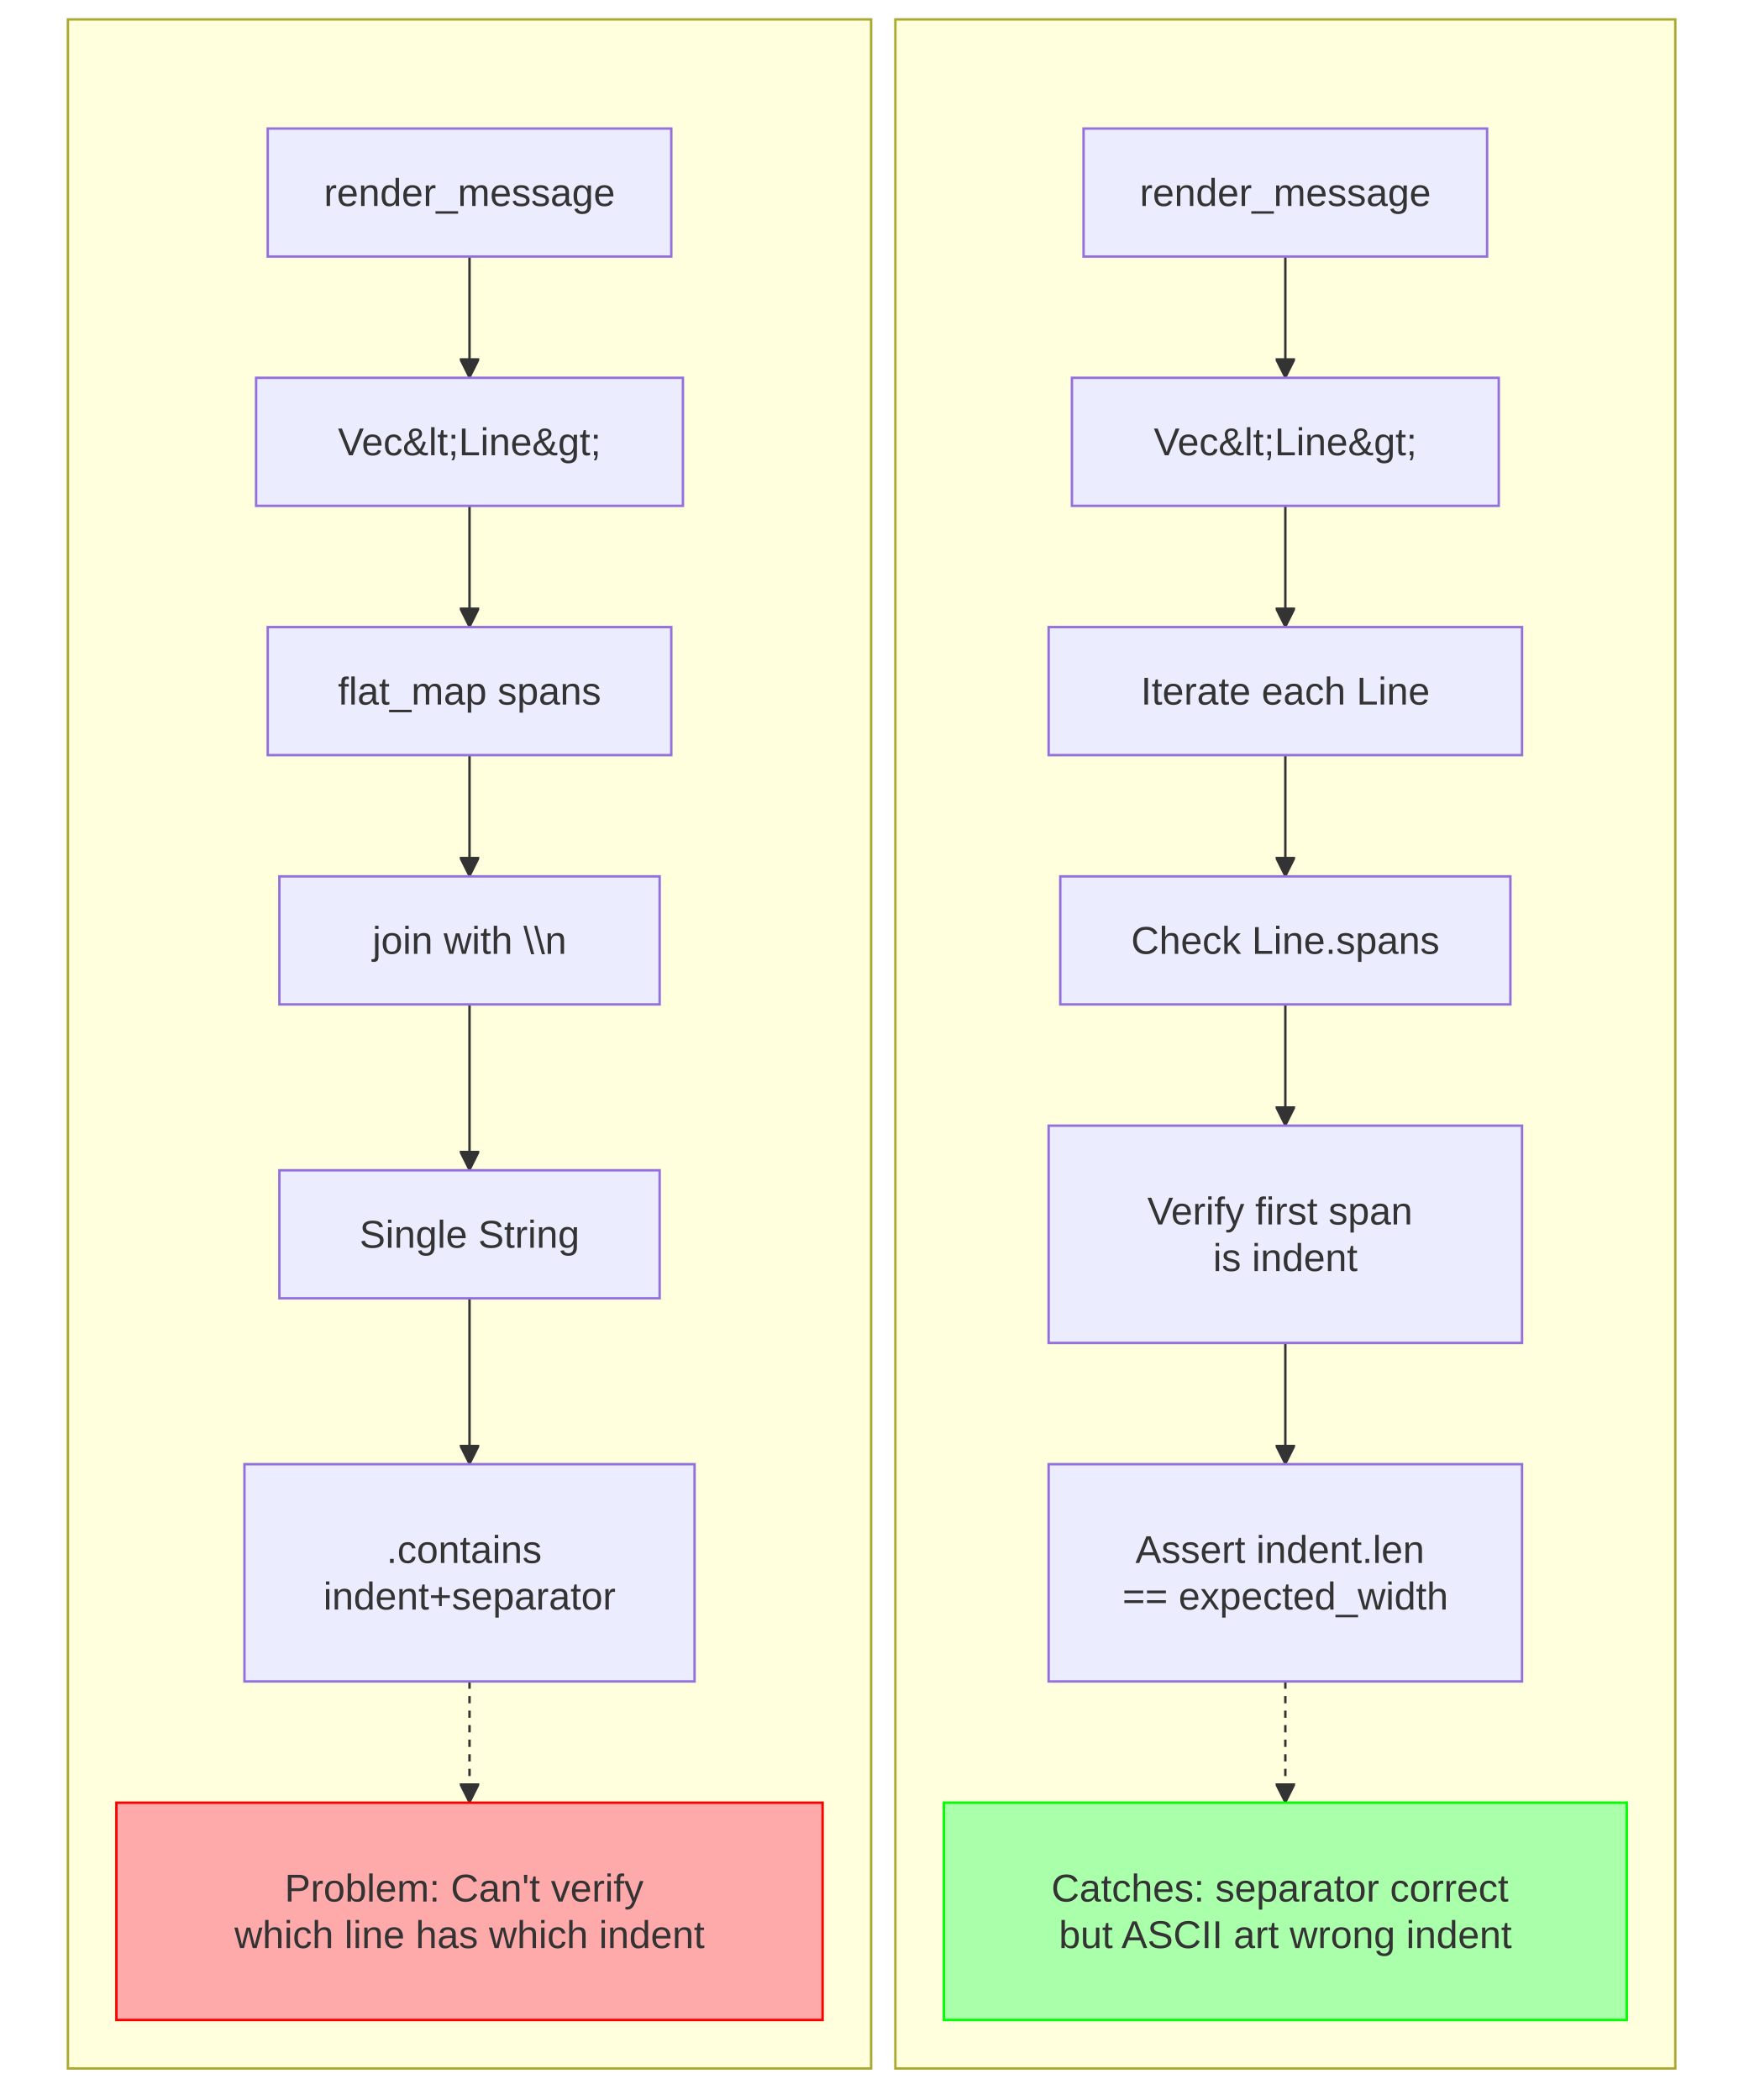
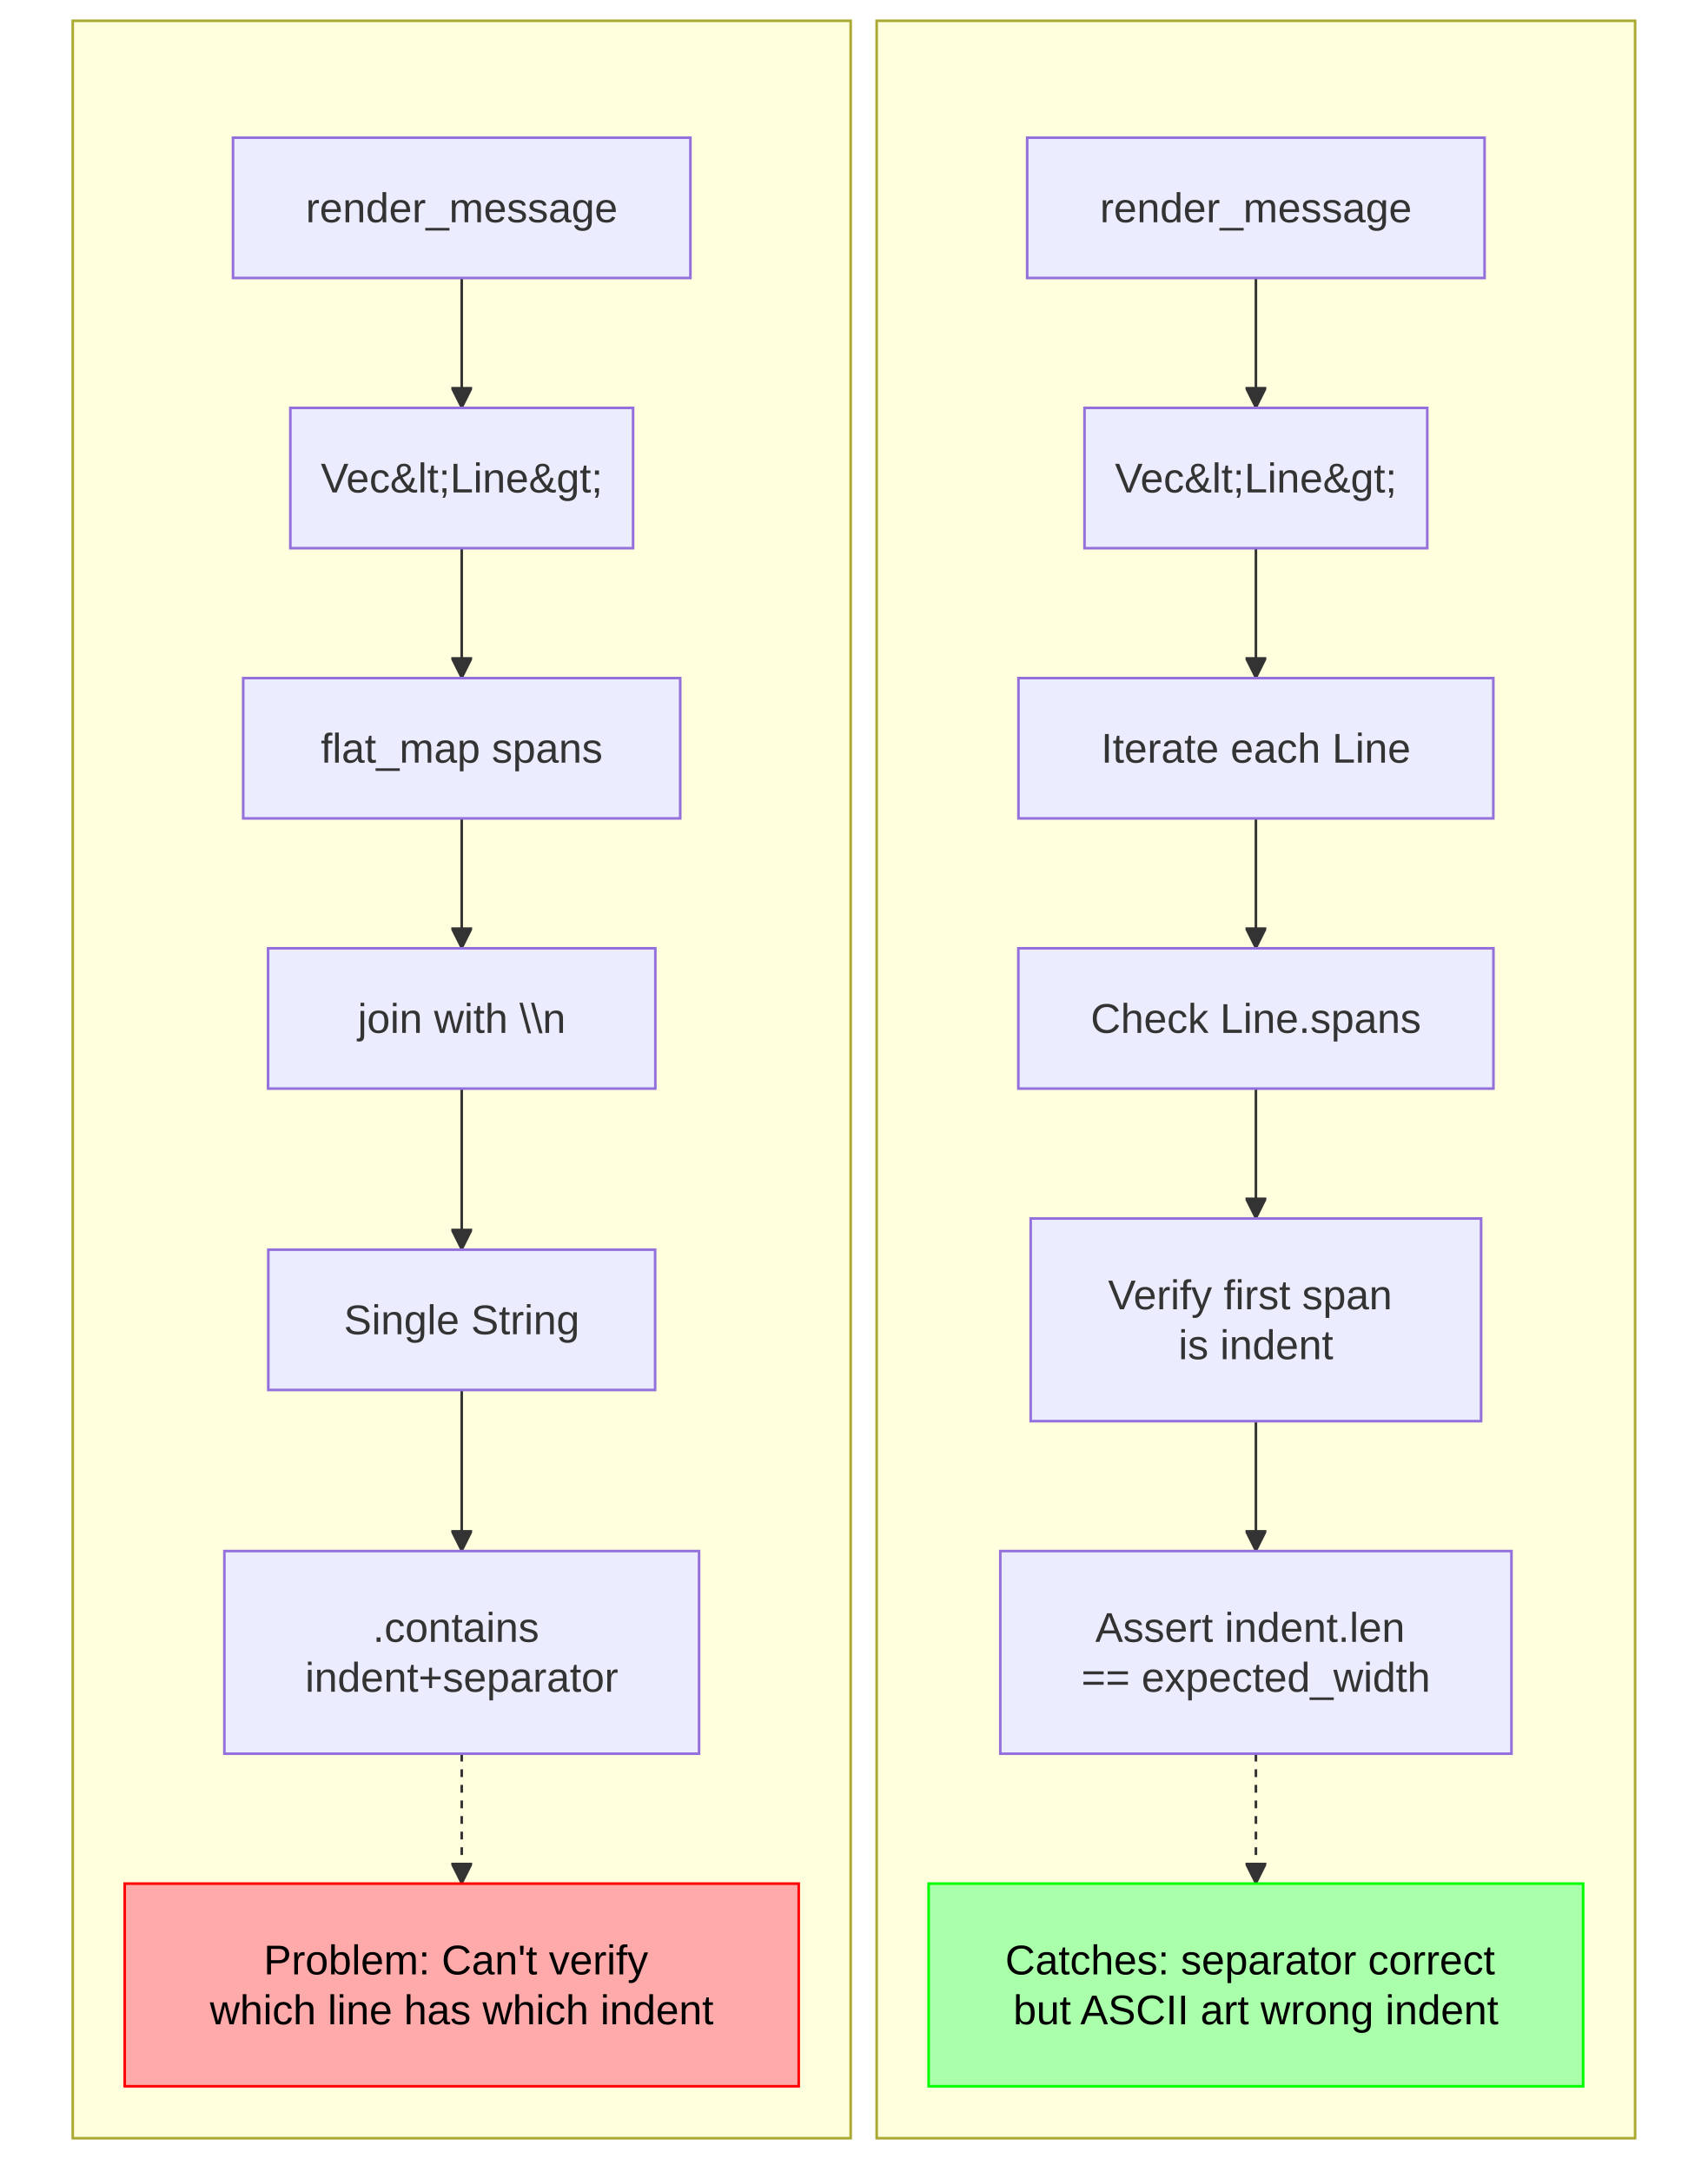
- <svg xmlns="http://www.w3.org/2000/svg" width="718.8" height="866" viewBox="-8 -28 718.8 866" class="mermaid">
+ <svg xmlns="http://www.w3.org/2000/svg" width="657.375" height="836" viewBox="-8 -28 657.375 836" class="mermaid">
  <style>

.mermaid {
  font-family: trebuchet ms, verdana, arial, sans-serif;
  font-size: 16px;
}

.node rect,
.node polygon,
.node circle,
.node ellipse,
.node path {
  fill: #ECECFF;
  stroke: #9370DB;
  stroke-width: 1px;
}

.node line {
  stroke: #9370DB;
  stroke-width: 1px;
}

.node .label {
  fill: #333333;
}

.node text {
  fill: #333333;
  font-family: trebuchet ms, verdana, arial, sans-serif;
  font-size: 16px;
}

.edge-path {
  fill: none;
  stroke: #333333;
  stroke-width: 1px;
}

.edge-label {
  fill: #333333;
  font-family: trebuchet ms, verdana, arial, sans-serif;
}

.edge-label-bg {
  fill: rgba(232, 232, 232, 0.8);
}

.subgraph {
  fill: #ffffde;
  stroke: #aaaa33;
  stroke-width: 1px;
}

.subgraph-title {
  fill: #333333;
  font-weight: bold;
}

.cluster rect {
  fill: #ffffde;
  stroke: #aaaa33;
  stroke-width: 1px;
  rx: 5px;
  ry: 5px;
}

.cluster-label {
  fill: #333333;
  font-family: trebuchet ms, verdana, arial, sans-serif;
  font-size: 16px;
  font-weight: bold;
}

marker path {
  fill: #333333;
  stroke: #333333;
}

  </style>
  <defs>
    <marker id="arrow_point" viewBox="0 0 10 10" refX="10" refY="5" markerWidth="8" markerHeight="8" orient="auto" markerUnits="userSpaceOnUse">
      <path d="M 0 0 L 10 5 L 0 10 z" />
    </marker>
    <marker id="arrow_point_start" viewBox="0 0 10 10" refX="4.5" refY="5" markerWidth="8" markerHeight="8" orient="auto" markerUnits="userSpaceOnUse">
      <path d="M 0 5 L 10 10 L 10 0 z" />
    </marker>
    <marker id="arrow_cross" viewBox="0 0 11 11" refX="12" refY="5.2" markerWidth="11" markerHeight="11" orient="auto" markerUnits="userSpaceOnUse">
-       <path d="M 1 1 L 10 10 M 10 1 L 1 10" stroke-width="2" fill="none" />
+       <path d="M 1 1 L 10 10 M 10 1 L 1 10" fill="none" stroke-width="2" />
    </marker>
    <marker id="arrow_cross_start" viewBox="0 0 11 11" refX="-1" refY="5.2" markerWidth="11" markerHeight="11" orient="auto" markerUnits="userSpaceOnUse">
-       <path d="M 1 1 L 10 10 M 10 1 L 1 10" stroke-width="2" fill="none" />
+       <path d="M 1 1 L 10 10 M 10 1 L 1 10" fill="none" stroke-width="2" />
    </marker>
    <marker id="arrow_circle" viewBox="0 0 10 10" refX="11" refY="5" markerWidth="11" markerHeight="11" orient="auto" markerUnits="userSpaceOnUse">
      <circle cx="5" cy="5" r="5" />
    </marker>
    <marker id="arrow_circle_start" viewBox="0 0 10 10" refX="-1" refY="5" markerWidth="11" markerHeight="11" orient="auto" markerUnits="userSpaceOnUse">
      <circle cx="5" cy="5" r="5" />
    </marker>
  </defs>
  <g class="root">
    <g class="clusters">
      <g class="subgraph" id="subgraph-">
-         <rect x="20" y="-20" width="331.2" height="845" class="cluster" />
-         <text x="185.6" y="-4" class="cluster-label" text-anchor="middle" />
+         <rect x="20" y="-20" width="299.438" height="815" class="cluster" />
+         <text x="169.719" y="-4" class="cluster-label" text-anchor="middle" />
      </g>
      <g class="subgraph" id="subgraph-">
-         <rect x="361.2" y="-20" width="321.6" height="845" class="cluster" />
-         <text x="522" y="-4" class="cluster-label" text-anchor="middle" />
+         <rect x="329.438" y="-20" width="291.938" height="815" class="cluster" />
+         <text x="475.406" y="-4" class="cluster-label" text-anchor="middle" />
      </g>
    </g>
    <g class="edgePaths">
      <g class="edge" id="edge-L-A1-B1-0">
-         <path d="M 185.60 77.80 C 185.60 86.13, 185.60 94.47, 185.60 102.80 C 185.60 111.13, 185.60 119.47, 185.60 127.80" class="edge-path" fill="none" stroke-width="1" marker-end="url(#arrow_point)" />
+         <path d="M 169.72 79.00 C 169.72 87.33, 169.72 95.67, 169.72 104.00 C 169.72 112.33, 169.72 120.67, 169.72 129.00" class="edge-path" marker-end="url(#arrow_point)" fill="none" stroke-width="1" />
      </g>
      <g class="edge" id="edge-L-B1-C1-0">
-         <path d="M 185.60 180.60 C 185.60 188.93, 185.60 197.27, 185.60 205.60 C 185.60 213.93, 185.60 222.27, 185.60 230.60" class="edge-path" stroke-width="1" fill="none" marker-end="url(#arrow_point)" />
+         <path d="M 169.72 183.00 C 169.72 191.33, 169.72 199.67, 169.72 208.00 C 169.72 216.33, 169.72 224.67, 169.72 233.00" class="edge-path" stroke-width="1" marker-end="url(#arrow_point)" fill="none" />
      </g>
      <g class="edge" id="edge-L-C1-D1-0">
-         <path d="M 185.60 283.40 C 185.60 291.73, 185.60 300.07, 185.60 308.40 C 185.60 316.73, 185.60 325.07, 185.60 333.40" class="edge-path" stroke-width="1" marker-end="url(#arrow_point)" fill="none" />
+         <path d="M 169.72 287.00 C 169.72 295.33, 169.72 303.67, 169.72 312.00 C 169.72 320.33, 169.72 328.67, 169.72 337.00" class="edge-path" stroke-width="1" fill="none" marker-end="url(#arrow_point)" />
      </g>
      <g class="edge" id="edge-L-D1-E1-0">
-         <path d="M 185.60 386.20 C 185.60 394.53, 185.60 402.87, 185.60 414.27 C 185.60 425.67, 185.60 440.13, 185.60 454.60" class="edge-path" marker-end="url(#arrow_point)" stroke-width="1" fill="none" />
+         <path d="M 169.72 391.00 C 169.72 399.33, 169.72 407.67, 169.72 418.00 C 169.72 428.33, 169.72 440.67, 169.72 453.00" class="edge-path" marker-end="url(#arrow_point)" stroke-width="1" fill="none" />
      </g>
      <g class="edge" id="edge-L-E1-F1-0">
-         <path d="M 185.60 507.40 C 185.60 521.87, 185.60 536.33, 185.60 547.73 C 185.60 559.13, 185.60 567.47, 185.60 575.80" class="edge-path" stroke-width="1" marker-end="url(#arrow_point)" fill="none" />
+         <path d="M 169.72 507.00 C 169.72 519.33, 169.72 531.67, 169.72 542.00 C 169.72 552.33, 169.72 560.67, 169.72 569.00" class="edge-path" stroke-width="1" fill="none" marker-end="url(#arrow_point)" />
      </g>
      <g class="edge" id="edge-L-F1-G1-0">
-         <path d="M 185.60 665.40 C 185.60 673.73, 185.60 682.07, 185.60 690.40 C 185.60 698.73, 185.60 707.07, 185.60 715.40" class="edge-path" stroke-dasharray="3,3" marker-end="url(#arrow_point)" stroke-width="2" fill="none" />
+         <path d="M 169.72 647.00 C 169.72 655.33, 169.72 663.67, 169.72 672.00 C 169.72 680.33, 169.72 688.67, 169.72 697.00" class="edge-path" marker-end="url(#arrow_point)" fill="none" stroke-dasharray="3,3" stroke-width="2" />
      </g>
      <g class="edge" id="edge-L-A2-B2-0">
-         <path d="M 522.00 77.80 C 522.00 86.13, 522.00 94.47, 522.00 102.80 C 522.00 111.13, 522.00 119.47, 522.00 127.80" class="edge-path" marker-end="url(#arrow_point)" stroke-width="1" fill="none" />
+         <path d="M 475.41 79.00 C 475.41 87.33, 475.41 95.67, 475.41 104.00 C 475.41 112.33, 475.41 120.67, 475.41 129.00" class="edge-path" stroke-width="1" fill="none" marker-end="url(#arrow_point)" />
      </g>
      <g class="edge" id="edge-L-B2-C2-0">
-         <path d="M 522.00 180.60 C 522.00 188.93, 522.00 197.27, 522.00 205.60 C 522.00 213.93, 522.00 222.27, 522.00 230.60" class="edge-path" fill="none" stroke-width="1" marker-end="url(#arrow_point)" />
+         <path d="M 475.41 183.00 C 475.41 191.33, 475.41 199.67, 475.41 208.00 C 475.41 216.33, 475.41 224.67, 475.41 233.00" class="edge-path" fill="none" stroke-width="1" marker-end="url(#arrow_point)" />
      </g>
      <g class="edge" id="edge-L-C2-D2-0">
-         <path d="M 522.00 283.40 C 522.00 291.73, 522.00 300.07, 522.00 308.40 C 522.00 316.73, 522.00 325.07, 522.00 333.40" class="edge-path" fill="none" marker-end="url(#arrow_point)" stroke-width="1" />
+         <path d="M 475.41 287.00 C 475.41 295.33, 475.41 303.67, 475.41 312.00 C 475.41 320.33, 475.41 328.67, 475.41 337.00" class="edge-path" stroke-width="1" marker-end="url(#arrow_point)" fill="none" />
      </g>
      <g class="edge" id="edge-L-D2-E2-0">
-         <path d="M 522.00 386.20 C 522.00 394.53, 522.00 402.87, 522.00 411.20 C 522.00 419.53, 522.00 427.87, 522.00 436.20" class="edge-path" stroke-width="1" marker-end="url(#arrow_point)" fill="none" />
+         <path d="M 475.41 391.00 C 475.41 399.33, 475.41 407.67, 475.41 416.00 C 475.41 424.33, 475.41 432.67, 475.41 441.00" class="edge-path" fill="none" stroke-width="1" marker-end="url(#arrow_point)" />
      </g>
      <g class="edge" id="edge-L-E2-F2-0">
-         <path d="M 522.00 525.80 C 522.00 534.13, 522.00 542.47, 522.00 550.80 C 522.00 559.13, 522.00 567.47, 522.00 575.80" class="edge-path" stroke-width="1" fill="none" marker-end="url(#arrow_point)" />
+         <path d="M 475.41 519.00 C 475.41 527.33, 475.41 535.67, 475.41 544.00 C 475.41 552.33, 475.41 560.67, 475.41 569.00" class="edge-path" stroke-width="1" marker-end="url(#arrow_point)" fill="none" />
      </g>
      <g class="edge" id="edge-L-F2-G2-0">
-         <path d="M 522.00 665.40 C 522.00 673.73, 522.00 682.07, 522.00 690.40 C 522.00 698.73, 522.00 707.07, 522.00 715.40" class="edge-path" fill="none" marker-end="url(#arrow_point)" stroke-width="2" stroke-dasharray="3,3" />
+         <path d="M 475.41 647.00 C 475.41 655.33, 475.41 663.67, 475.41 672.00 C 475.41 680.33, 475.41 688.67, 475.41 697.00" class="edge-path" stroke-width="2" marker-end="url(#arrow_point)" stroke-dasharray="3,3" fill="none" />
      </g>
    </g>
    <g class="edgeLabels">

    </g>
    <g class="nodes">
      <g class="node" id="node-A1">
-         <rect x="102.4" y="25" width="166.4" height="52.8" />
-         <text x="185.6" y="51.4" class="label" text-anchor="middle" dominant-baseline="central">render_message</text>
+         <rect x="81.688" y="25" width="176.062" height="54" />
+         <text x="169.719" y="52" class="label" text-anchor="middle" dominant-baseline="central">render_message</text>
      </g>
      <g class="node" id="node-A2">
-         <rect x="438.8" y="25" width="166.4" height="52.8" />
-         <text x="522" y="51.4" class="label" text-anchor="middle" dominant-baseline="central">render_message</text>
+         <rect x="387.375" y="25" width="176.062" height="54" />
+         <text x="475.406" y="52" class="label" text-anchor="middle" dominant-baseline="central">render_message</text>
      </g>
      <g class="node" id="node-B1">
-         <rect x="97.6" y="127.8" width="176" height="52.8" />
-         <text x="185.6" y="154.2" class="label" dominant-baseline="central" text-anchor="middle">Vec&amp;lt;Line&amp;gt;</text>
+         <rect x="103.754" y="129" width="131.93" height="54" />
+         <text x="169.719" y="156" class="label" text-anchor="middle" dominant-baseline="central">Vec&amp;lt;Line&amp;gt;</text>
      </g>
      <g class="node" id="node-B2">
-         <rect x="434" y="127.8" width="176" height="52.8" />
-         <text x="522" y="154.2" class="label" dominant-baseline="central" text-anchor="middle">Vec&amp;lt;Line&amp;gt;</text>
+         <rect x="409.441" y="129" width="131.93" height="54" />
+         <text x="475.406" y="156" class="label" text-anchor="middle" dominant-baseline="central">Vec&amp;lt;Line&amp;gt;</text>
      </g>
      <g class="node" id="node-C1">
-         <rect x="102.4" y="230.6" width="166.4" height="52.8" />
-         <text x="185.6" y="257" class="label" dominant-baseline="central" text-anchor="middle">flat_map spans</text>
+         <rect x="85.613" y="233" width="168.211" height="54" />
+         <text x="169.719" y="260" class="label" text-anchor="middle" dominant-baseline="central">flat_map spans</text>
      </g>
      <g class="node" id="node-C2">
-         <rect x="424.4" y="230.6" width="195.2" height="52.8" />
-         <text x="522" y="257" class="label" dominant-baseline="central" text-anchor="middle">Iterate each Line</text>
+         <rect x="384.012" y="233" width="182.789" height="54" />
+         <text x="475.406" y="260" class="label" text-anchor="middle" dominant-baseline="central">Iterate each Line</text>
      </g>
      <g class="node" id="node-D1">
-         <rect x="107.2" y="333.4" width="156.8" height="52.8" />
-         <text x="185.6" y="359.8" class="label" text-anchor="middle" dominant-baseline="central">join with \\n</text>
+         <rect x="95.184" y="337" width="149.07" height="54" />
+         <text x="169.719" y="364" class="label" text-anchor="middle" dominant-baseline="central">join with \\n</text>
      </g>
      <g class="node" id="node-D2">
-         <rect x="429.2" y="333.4" width="185.6" height="52.8" />
-         <text x="522" y="359.8" class="label" dominant-baseline="central" text-anchor="middle">Check Line.spans</text>
+         <rect x="383.969" y="337" width="182.875" height="54" />
+         <text x="475.406" y="364" class="label" text-anchor="middle" dominant-baseline="central">Check Line.spans</text>
      </g>
      <g class="node" id="node-E1">
-         <rect x="107.2" y="454.6" width="156.8" height="52.8" />
-         <text x="185.6" y="481" class="label" dominant-baseline="central" text-anchor="middle">Single String</text>
+         <rect x="95.273" y="453" width="148.891" height="54" />
+         <text x="169.719" y="480" class="label" text-anchor="middle" dominant-baseline="central">Single String</text>
      </g>
      <g class="node" id="node-E2">
-         <rect x="424.4" y="436.2" width="195.2" height="89.6" />
-         <text x="522" y="481" class="label" text-anchor="middle" dominant-baseline="central">
-           <tspan x="522" y="481" dy="-0.6em">Verify first span</tspan>
-           <tspan x="522" dy="1.2em">is indent</tspan>
+         <rect x="388.719" y="441" width="173.375" height="78" />
+         <text x="475.406" y="480" class="label" dominant-baseline="central" text-anchor="middle">
+           <tspan x="475.406" y="480" dy="-0.6em">Verify first span</tspan>
+           <tspan x="475.406" dy="1.2em">is indent</tspan>
        </text>
      </g>
      <g class="node" id="node-F1">
-         <rect x="92.8" y="575.8" width="185.6" height="89.6" />
-         <text x="185.6" y="620.6" class="label" dominant-baseline="central" text-anchor="middle">
-           <tspan x="185.6" y="620.6" dy="-0.6em">.contains</tspan>
-           <tspan x="185.6" dy="1.2em">indent+separator</tspan>
+         <rect x="78.359" y="569" width="182.719" height="78" />
+         <text x="169.719" y="608" class="label" text-anchor="middle" dominant-baseline="central">
+           <tspan x="169.719" y="608" dy="-0.6em">.contains</tspan>
+           <tspan x="169.719" dy="1.2em">indent+separator</tspan>
        </text>
      </g>
      <g class="node" id="node-F2">
-         <rect x="424.4" y="575.8" width="195.2" height="89.6" />
-         <text x="522" y="620.6" class="label" dominant-baseline="central" text-anchor="middle">
-           <tspan x="522" y="620.6" dy="-0.6em">Assert indent.len</tspan>
-           <tspan x="522" dy="1.2em">== expected_width</tspan>
+         <rect x="377.031" y="569" width="196.75" height="78" />
+         <text x="475.406" y="608" class="label" text-anchor="middle" dominant-baseline="central">
+           <tspan x="475.406" y="608" dy="-0.6em">Assert indent.len</tspan>
+           <tspan x="475.406" dy="1.2em">== expected_width</tspan>
        </text>
      </g>
      <g class="node" id="node-G1">
-         <rect x="40" y="715.4" width="291.2" height="89.6" style="fill:#faa !important;stroke:#f00 !important" />
-         <text x="185.6" y="760.2" class="label" dominant-baseline="central" text-anchor="middle">
-           <tspan x="185.6" y="760.2" dy="-0.6em">Problem: Can't verify</tspan>
-           <tspan x="185.6" dy="1.2em">which line has which indent</tspan>
+         <rect x="40" y="697" width="259.438" height="78" style="fill:#faa !important;stroke:#f00 !important" />
+         <text x="169.719" y="736" class="label" style="fill: #000000" text-anchor="middle" dominant-baseline="central">
+           <tspan x="169.719" y="736" dy="-0.6em">Problem: Can't verify</tspan>
+           <tspan x="169.719" dy="1.2em">which line has which indent</tspan>
        </text>
      </g>
      <g class="node" id="node-G2">
-         <rect x="381.2" y="715.4" width="281.6" height="89.6" style="fill:#afa !important;stroke:#0f0 !important" />
-         <text x="522" y="760.2" class="label" text-anchor="middle" dominant-baseline="central">
-           <tspan x="522" y="760.2" dy="-0.6em">Catches: separator correct</tspan>
-           <tspan x="522" dy="1.2em">but ASCII art wrong indent</tspan>
+         <rect x="349.438" y="697" width="251.938" height="78" style="fill:#afa !important;stroke:#0f0 !important" />
+         <text x="475.406" y="736" class="label" text-anchor="middle" dominant-baseline="central" style="fill: #000000">
+           <tspan x="475.406" y="736" dy="-0.6em">Catches: separator correct</tspan>
+           <tspan x="475.406" dy="1.2em">but ASCII art wrong indent</tspan>
        </text>
      </g>
    </g>
  </g>
</svg>
